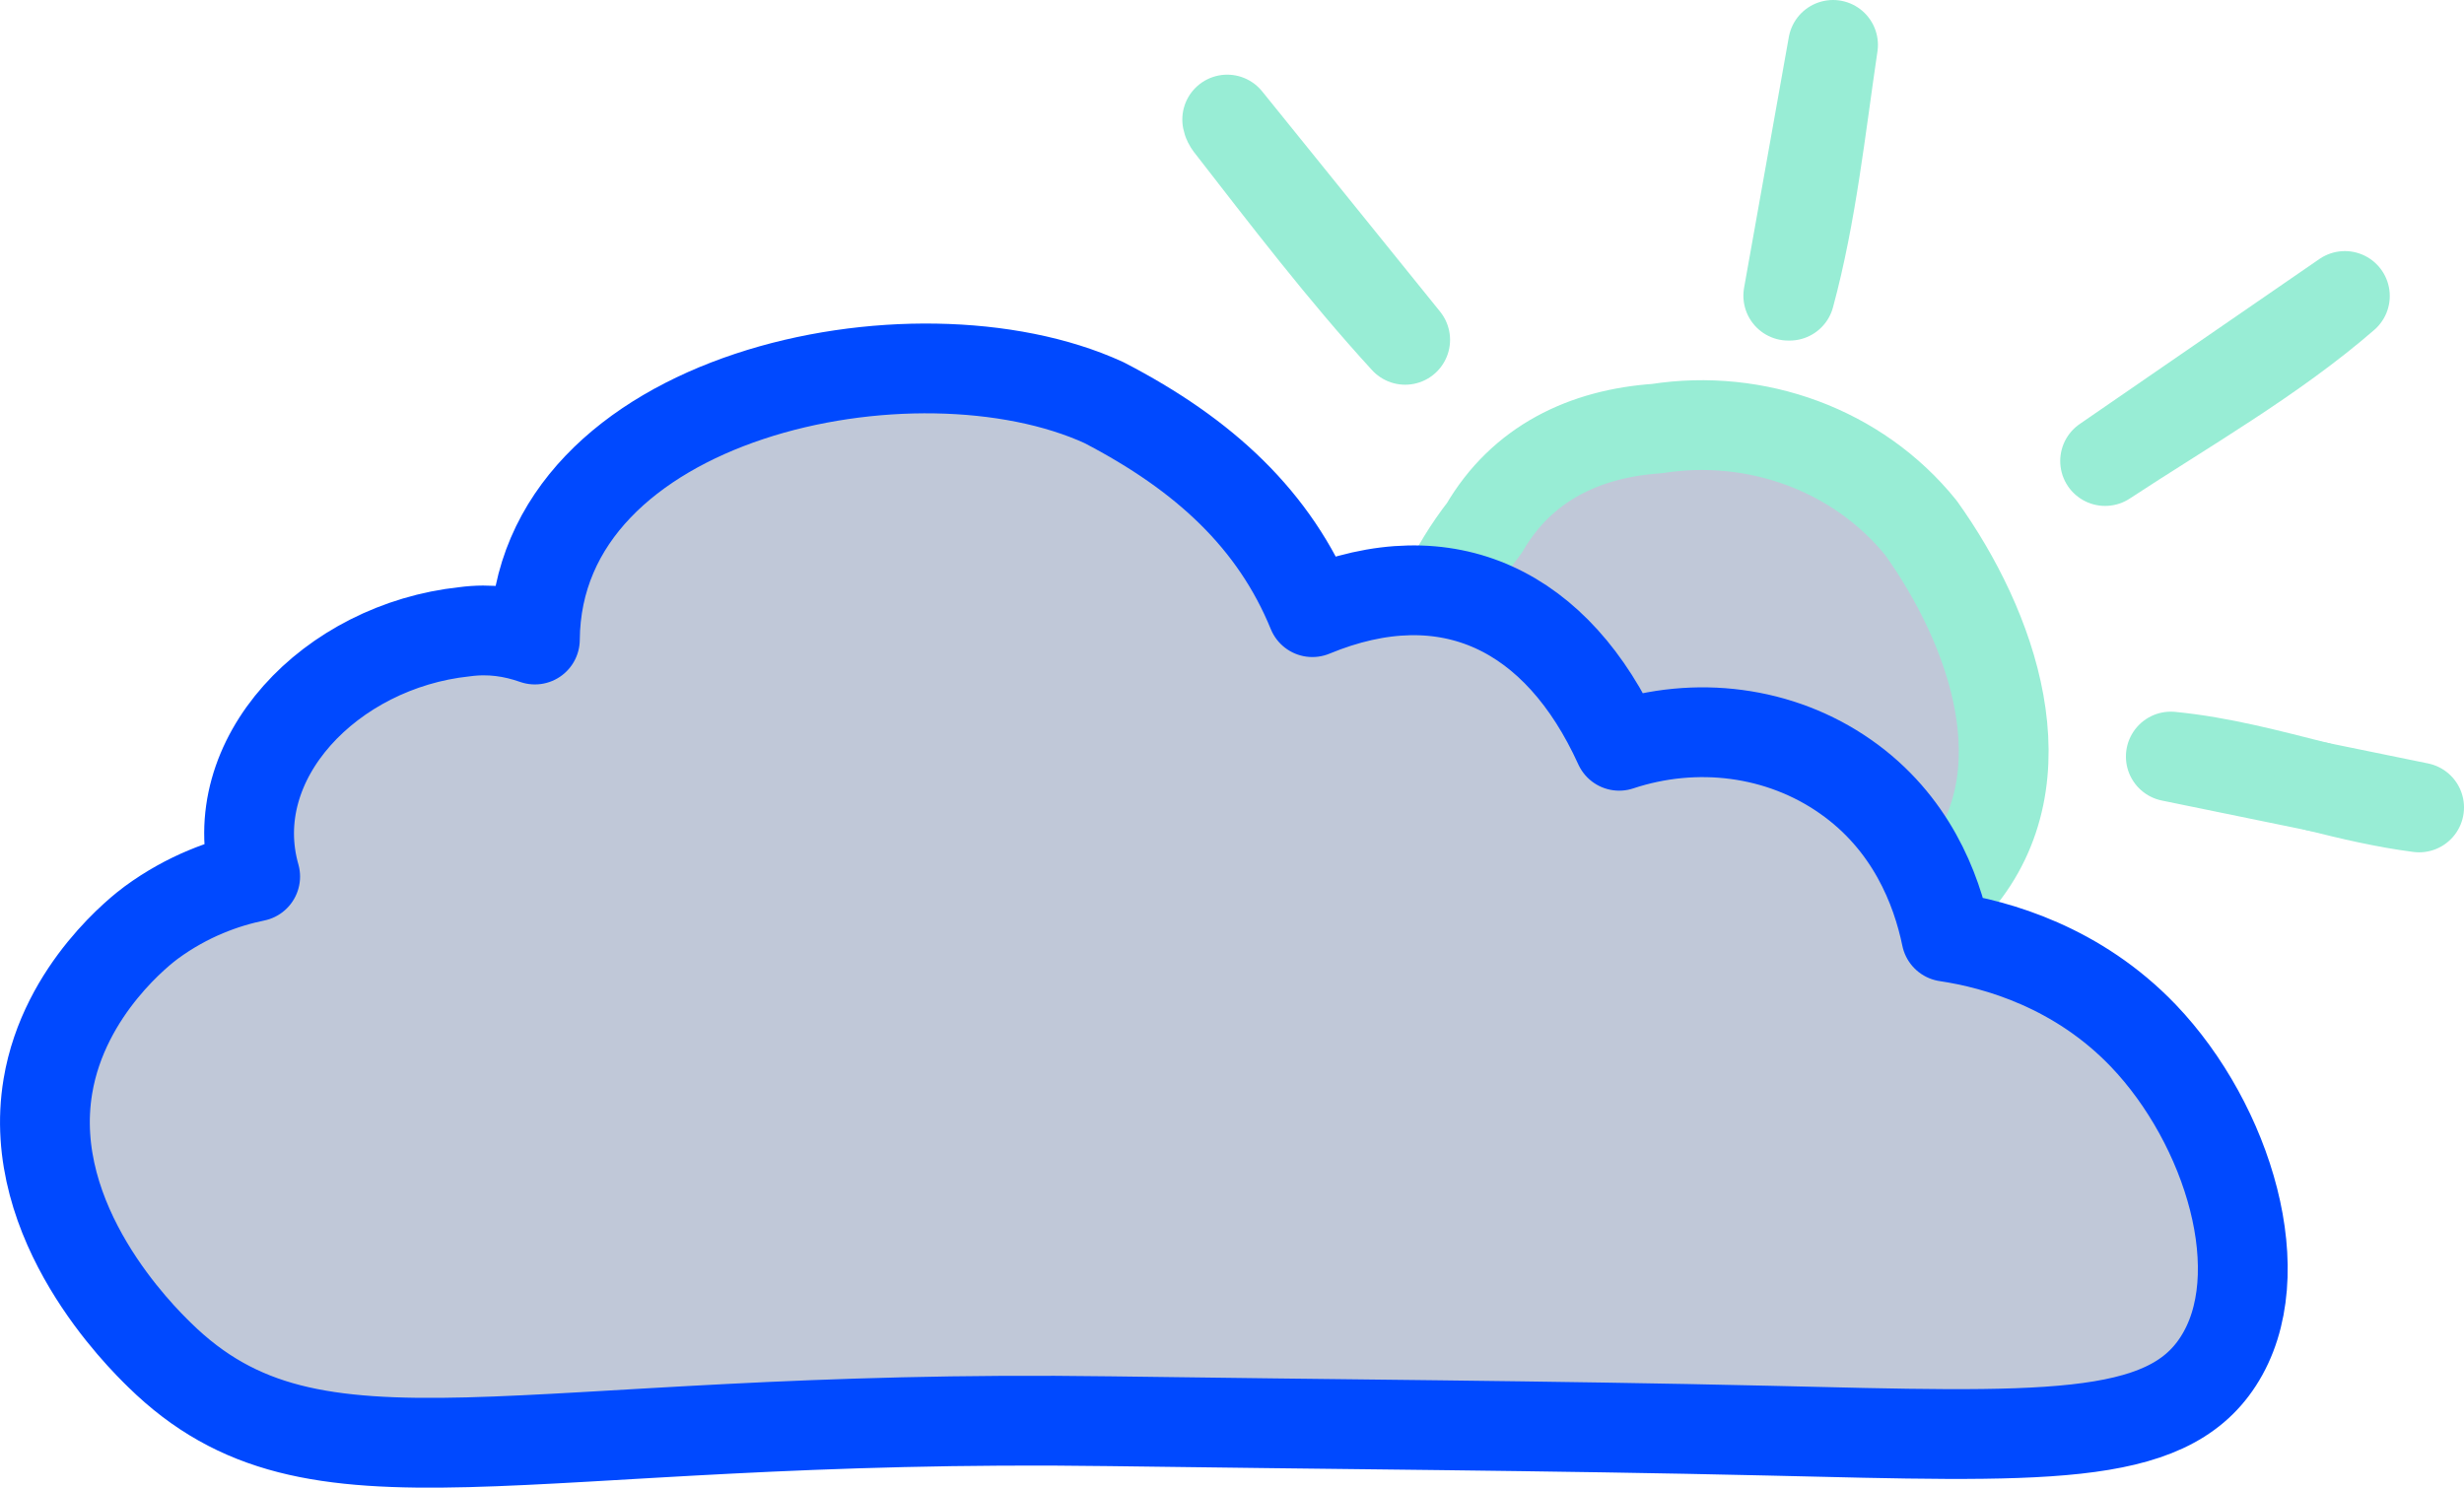
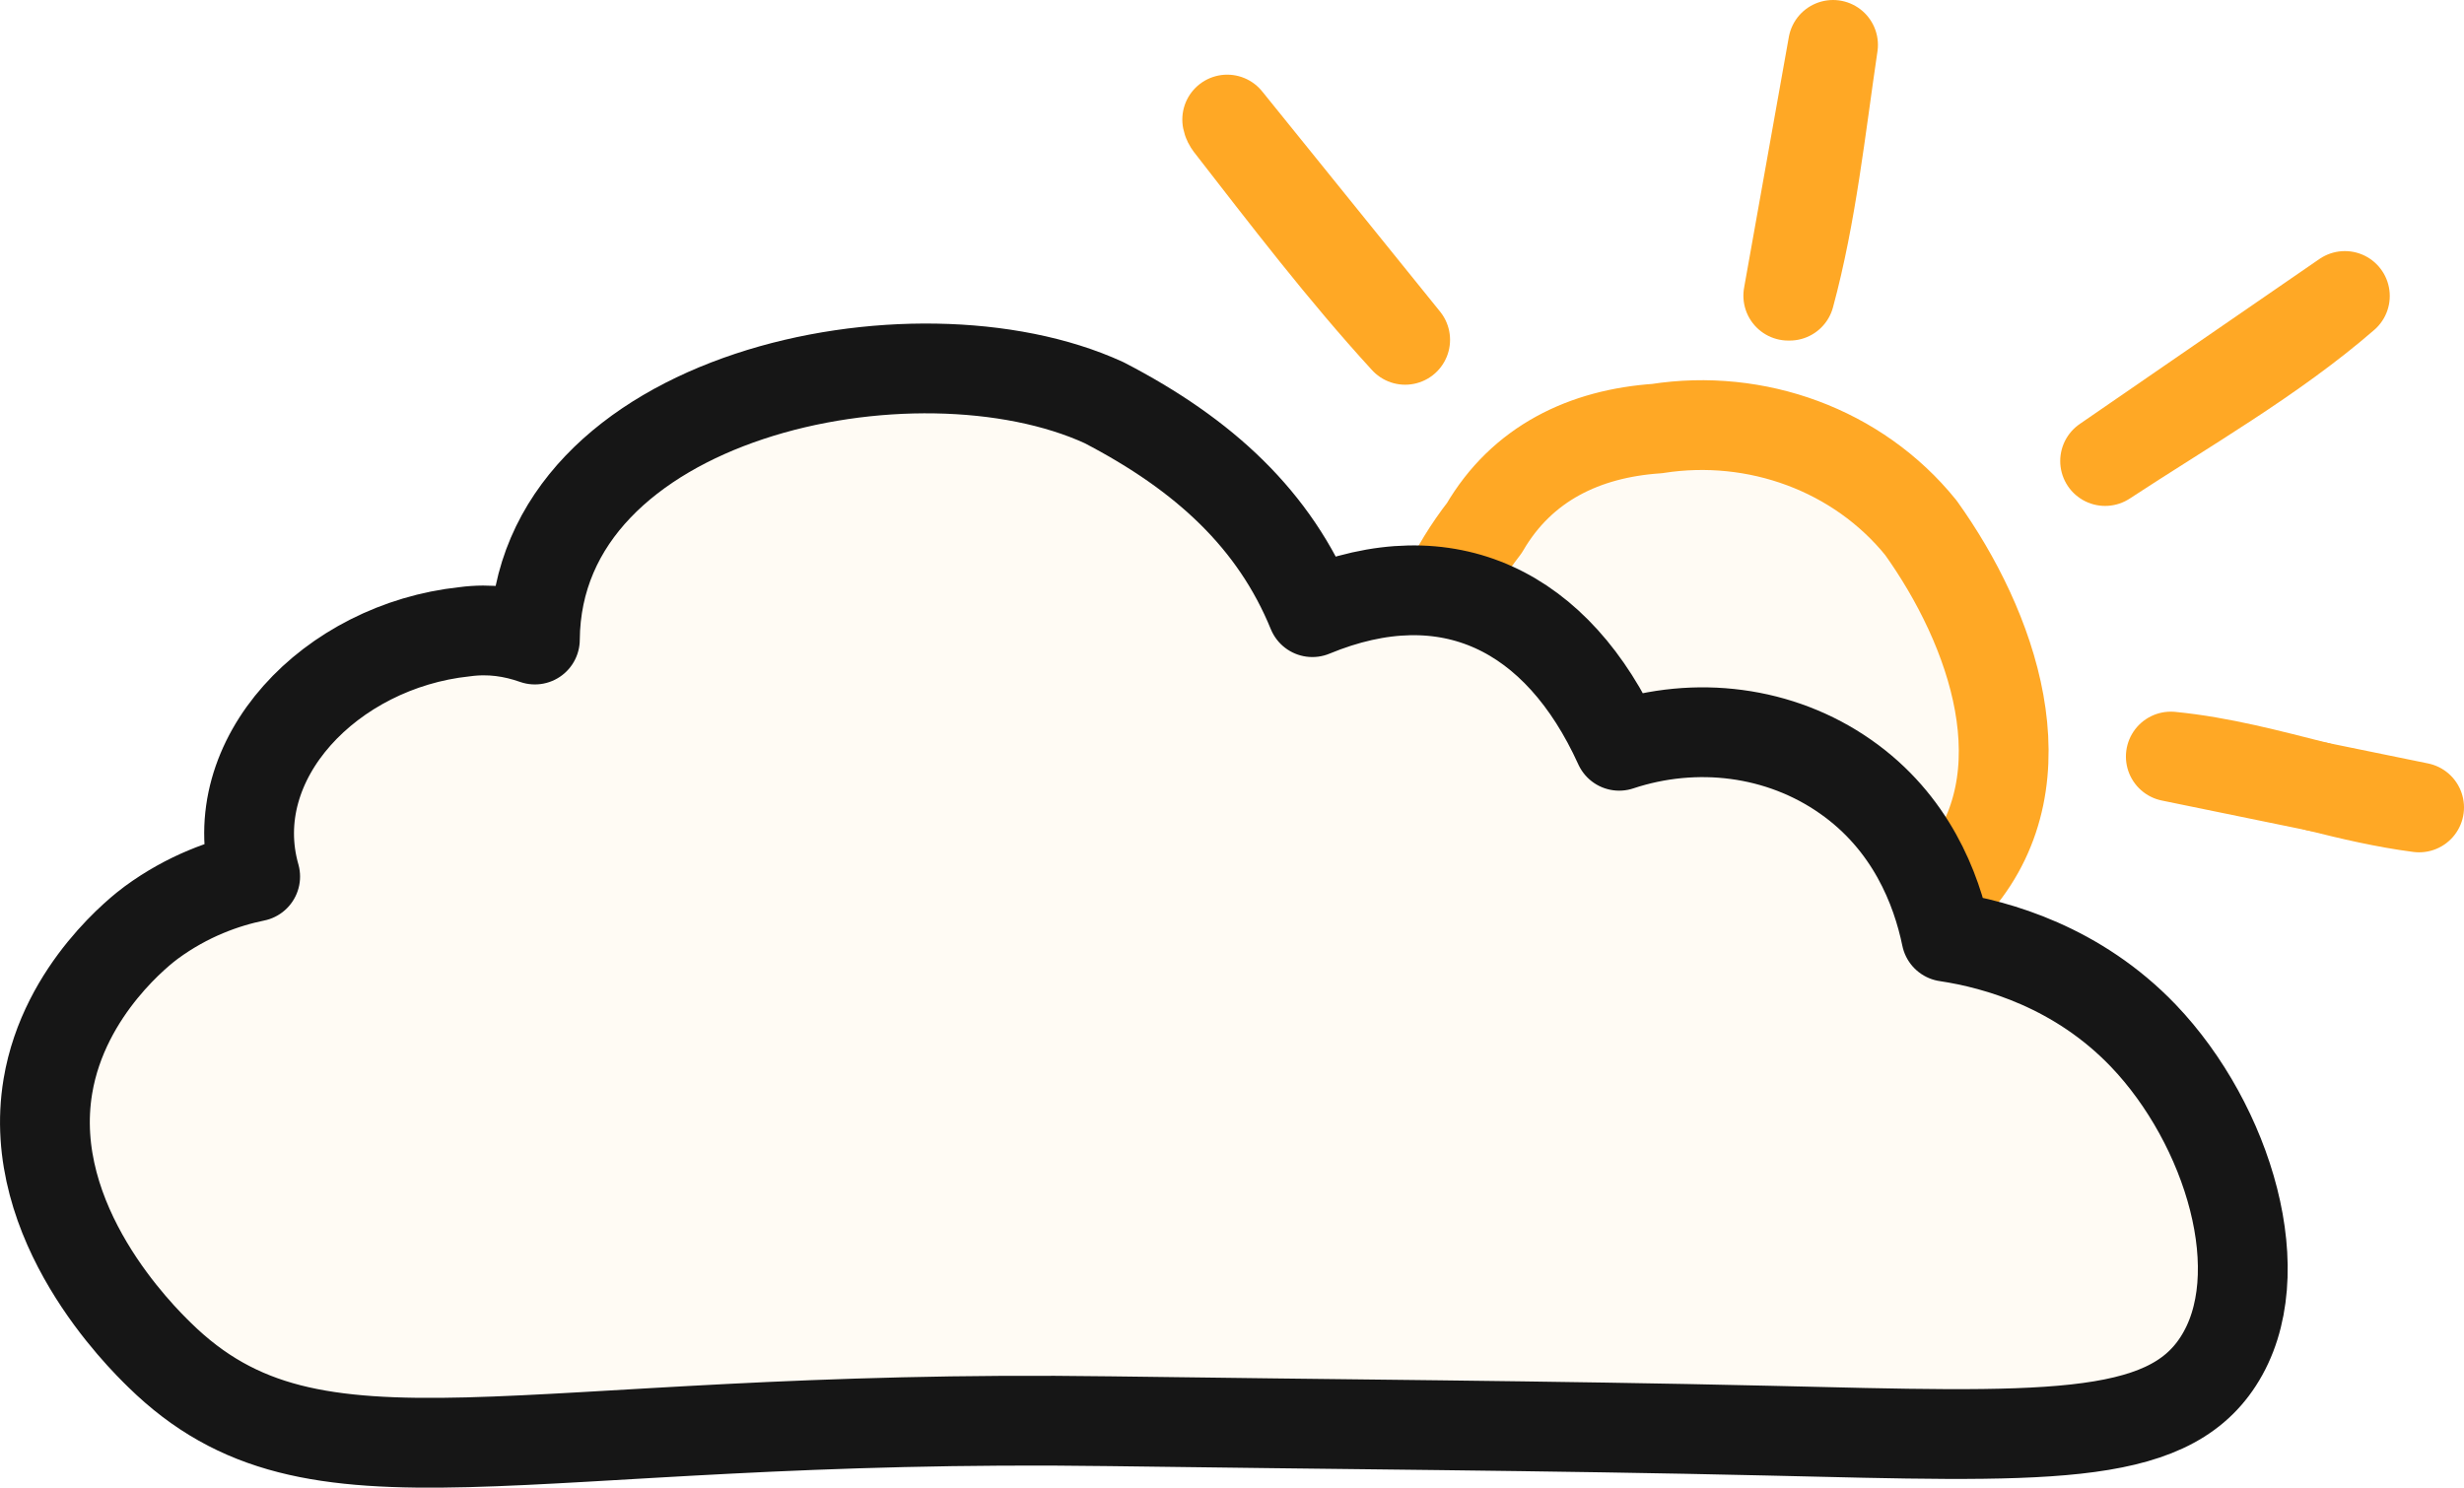
- <svg xmlns="http://www.w3.org/2000/svg" id="Layer_2" data-name="Layer 2" viewBox="0 0 164.64 99.42">
+ <svg xmlns="http://www.w3.org/2000/svg" viewBox="0 0 164.64 99.42">
  <defs>
    <style>
-       .cls-1 {
-         stroke: #0049ff;
-       }
- 
-       .cls-1, .cls-2 {
-         fill: #c0c8d8;
+       .svg-sun {
+         fill: #FFFBF4;
+         stroke: #FFA825;
        stroke-linecap: round;
        stroke-linejoin: round;
        stroke-width: 6px;
      }

-       .cls-2 {
-         stroke: #98edd5;
+       .svg-cloud {
+         fill: #FFFBF4;
+         stroke: #161616;
+         stroke-linecap: round;
+         stroke-linejoin: round;
+         stroke-width: 6px;
      }
    </style>
  </defs>
-   <g id="Layer_1-2" data-name="Layer 1">
-     <g id="cloud_and_sun" data-name="cloud and sun">
-       <g id="sun">
-         <g id="sunrays">
-           <path class="cls-2" d="M122.48,3l-2.99,16.76h.09c1.47-5.42,2.07-11.16,2.9-16.76Z" />
-           <path class="cls-2" d="M156.68,19.78l-16.02,11.03c5.25-3.45,11.22-6.86,16.02-11.03Z" />
-           <path class="cls-2" d="M145.05,50.56l9.8,2.01c-3.22-.81-6.43-1.68-9.8-2.01Z" />
-           <path class="cls-2" d="M154.85,52.57c2.24.56,4.48,1.09,6.79,1.39l-6.79-1.39Z" />
-           <path class="cls-2" d="M93.89,22.71l-11.89-14.72c.03.15.08.24.17.36,3.73,4.8,7.55,9.81,11.72,14.36Z" />
-           <path class="cls-2" d="M84.15,42.53l-13.7-2.51c4.55.95,9.04,2.19,13.7,2.51Z" />
-           <path class="cls-2" d="M70.45,40.02c-1.3-.27-2.6-.52-3.91-.72l3.91.72Z" />
-           <path class="cls-2" d="M85.21,72.02c-1.48,2.01-4.1,3.38-5.07,5.65l12.52-13.66c-2.98,2.03-5.17,5.19-7.45,8.01Z" />
-           <path class="cls-2" d="M92.8,63.9s.02-.06.03-.08l-.17.19s.09-.07.14-.1Z" />
-           <path class="cls-2" d="M109.65,83.81l-.33,6.57c.34-2.19.36-4.38.33-6.57Z" />
-           <path class="cls-2" d="M109.65,83.81l.48-9.64c-.66,3.21-.52,6.42-.48,9.64Z" />
-           <path class="cls-2" d="M143.91,85.7l-9.81-14.62c2.45,5.23,5.86,10.34,9.81,14.62Z" />
+   <g>
+     <g>
+       <g class="svg-sun">
+         <g>
+           <path d="M122.48,3l-2.99,16.76h.09c1.47-5.42,2.07-11.16,2.9-16.76Z" />
+           <path d="M156.68,19.78l-16.02,11.03c5.25-3.45,11.22-6.86,16.02-11.03Z" />
+           <path d="M145.05,50.56l9.8,2.01c-3.22-.81-6.43-1.68-9.8-2.01Z" />
+           <path d="M154.85,52.57c2.24.56,4.48,1.09,6.79,1.39l-6.79-1.39Z" />
+           <path d="M93.89,22.71l-11.89-14.72c.03.15.08.24.17.36,3.73,4.8,7.55,9.81,11.72,14.36Z" />
+           <path d="M84.15,42.53l-13.7-2.51c4.55.95,9.04,2.19,13.7,2.51Z" />
+           <path d="M70.45,40.02c-1.3-.27-2.6-.52-3.91-.72l3.91.72Z" />
+           <path d="M85.21,72.02c-1.48,2.01-4.1,3.38-5.07,5.65l12.52-13.66c-2.98,2.03-5.17,5.19-7.45,8.01Z" />
+           <path d="M92.8,63.9s.02-.06.03-.08l-.17.19s.09-.07.14-.1Z" />
+           <path d="M109.65,83.81l-.33,6.57c.34-2.19.36-4.38.33-6.57Z" />
+           <path d="M109.65,83.81l.48-9.64c-.66,3.21-.52,6.42-.48,9.64Z" />
+           <path d="M143.91,85.7l-9.81-14.62c2.45,5.23,5.86,10.34,9.81,14.62Z" />
        </g>
-         <path id="sun_core" data-name="sun core" class="cls-2" d="M110.74,28.64c-4.85.33-9.04,2.32-11.56,6.65-8.66,11.16-3.25,24.09,9.72,28.14,8.4,3.21,15.97,2.61,21.91-4.52,5.91-6.99,2.3-16.99-2.46-23.64-4.21-5.21-11.01-7.66-17.62-6.63Z" />
+         <path d="M110.74,28.64c-4.85.33-9.04,2.32-11.56,6.65-8.66,11.16-3.25,24.09,9.72,28.14,8.4,3.21,15.97,2.61,21.91-4.52,5.91-6.99,2.3-16.99-2.46-23.64-4.21-5.21-11.01-7.66-17.62-6.63Z" />
      </g>
-       <path id="cloud" class="cls-1" d="M148.21,90.99c-3.53,5.45-11.8,5.05-30.03,4.62-14.67-.34-29.34-.42-44.01-.63-40.22-.57-53.08,5.79-63.49-4.41-1.23-1.2-9.01-8.82-7.48-17.98,1.09-6.53,6.37-10.54,6.9-10.93,2.45-1.8,4.95-2.67,6.95-3.08-2.23-7.84,5.04-15.41,13.99-16.36,1.7-.23,3.25.01,4.7.52.13-16.42,25.4-21.63,38.03-15.83,6.73,3.49,11.4,7.84,13.92,14,9.07-3.75,16.4-.1,20.5,8.93,5.12-1.7,10.75-1,15.12,2.06,4.38,3.06,6.08,7.5,6.74,10.7,3.42.51,8.79,2.05,13.16,6.61,5.67,5.93,8.76,16,5,21.78Z" />
+       <path class="svg-cloud" d="M148.21,90.99c-3.53,5.45-11.8,5.05-30.03,4.62-14.67-.34-29.34-.42-44.01-.63-40.22-.57-53.08,5.79-63.49-4.41-1.23-1.2-9.01-8.82-7.48-17.98,1.09-6.53,6.37-10.54,6.9-10.93,2.45-1.8,4.95-2.67,6.95-3.08-2.23-7.84,5.04-15.41,13.99-16.36,1.7-.23,3.25.01,4.7.52.13-16.42,25.4-21.63,38.03-15.83,6.73,3.49,11.4,7.84,13.92,14,9.07-3.75,16.4-.1,20.5,8.93,5.12-1.7,10.75-1,15.12,2.06,4.38,3.06,6.08,7.5,6.74,10.7,3.42.51,8.79,2.05,13.16,6.61,5.67,5.93,8.76,16,5,21.78Z" />
    </g>
  </g>
</svg>
